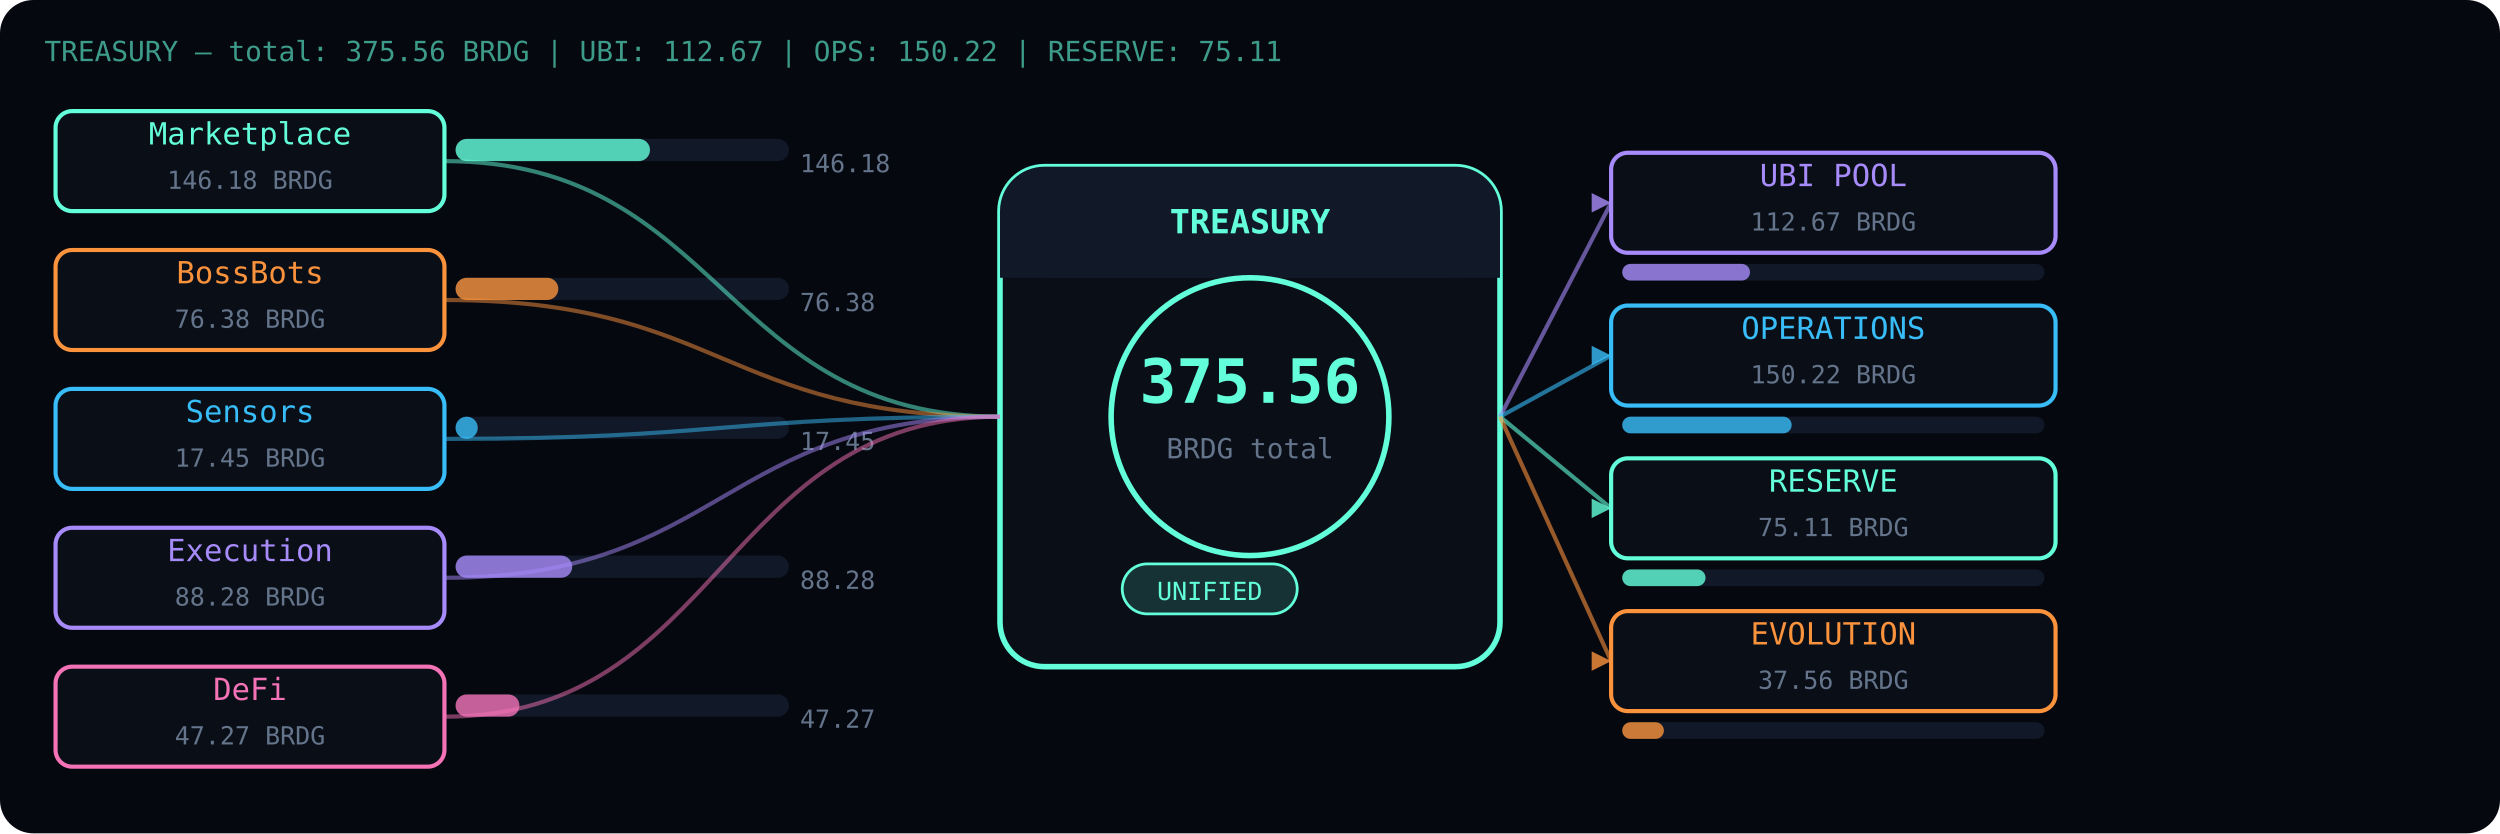
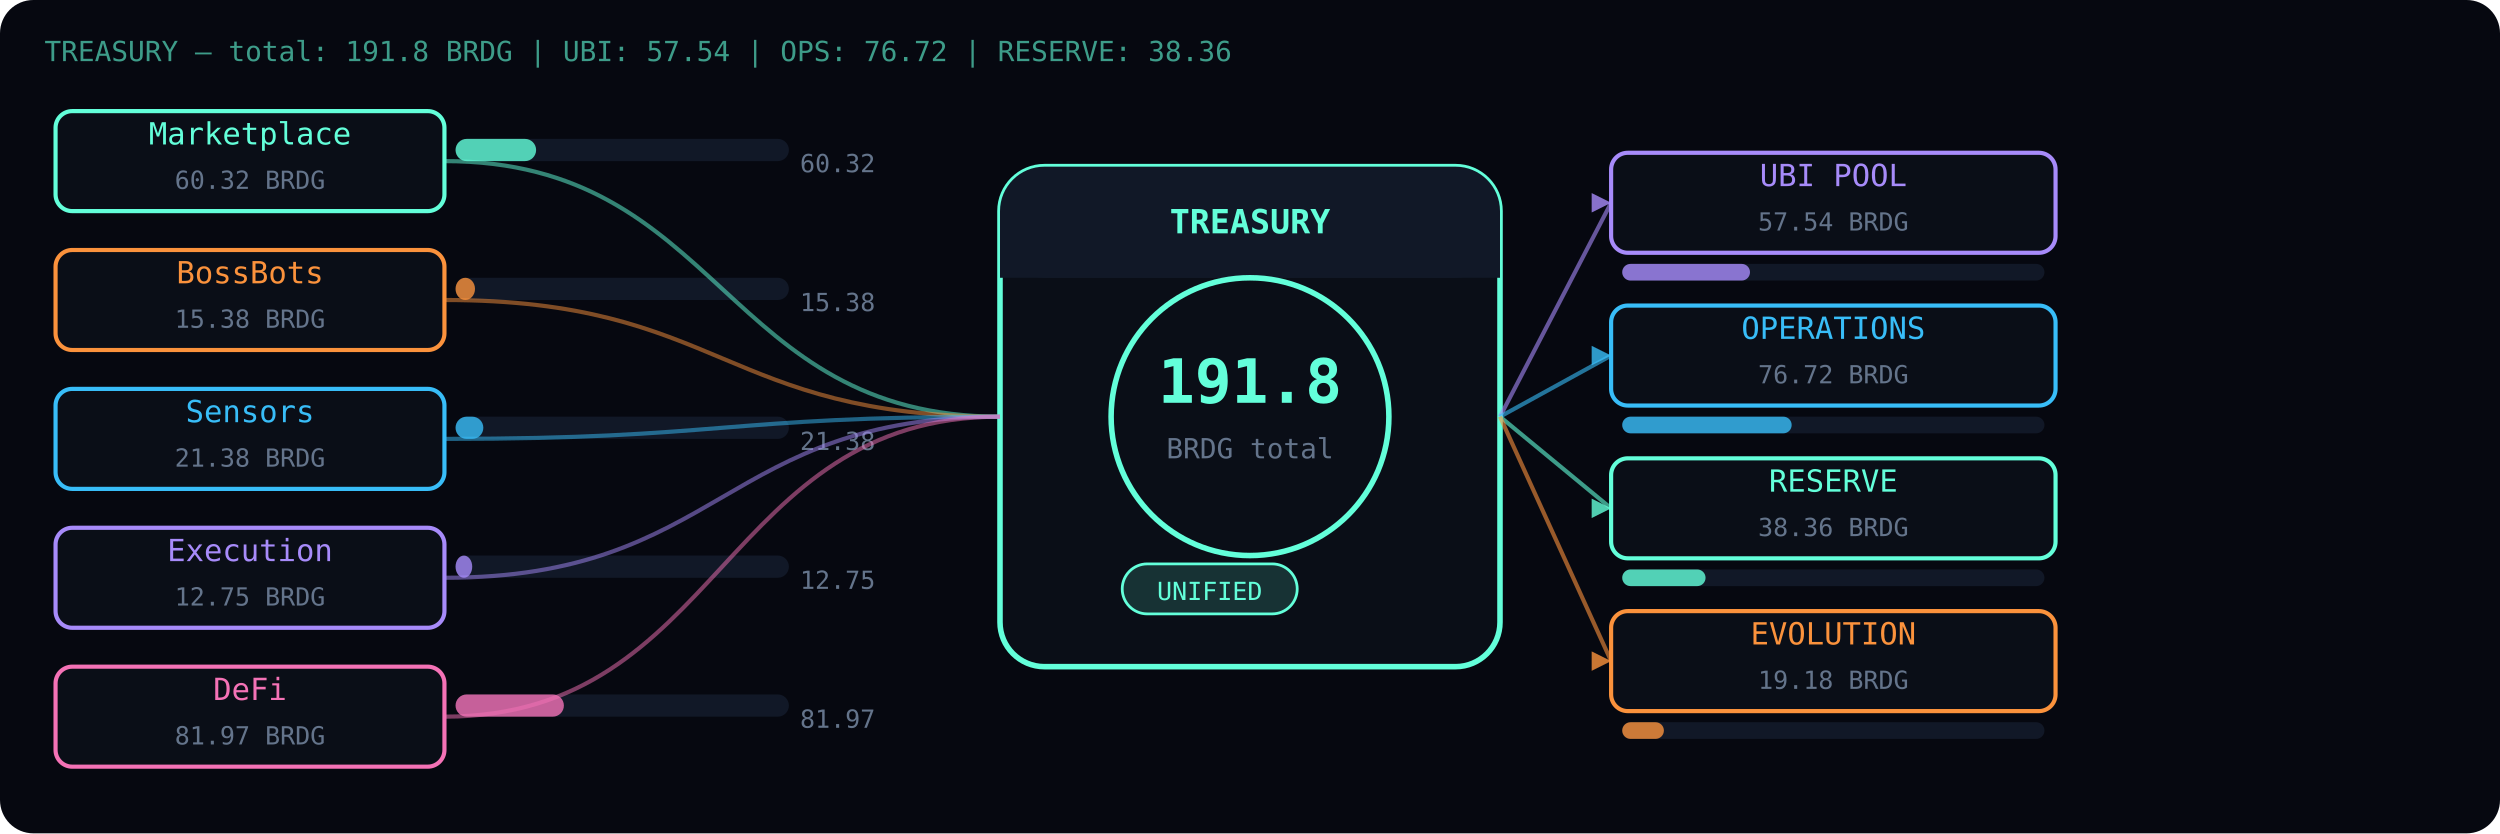
<svg xmlns="http://www.w3.org/2000/svg" width="900" height="300" viewBox="0 0 900 300">
  <rect width="900" height="300" fill="#060810" rx="12" />
-   <text x="16" y="22" fill="#63ffda" font-family="JetBrains Mono, monospace" font-size="10" opacity="0.6">TREASURY — total: 375.56 BRDG | UBI: 112.67 | OPS: 150.22 | RESERVE: 75.11</text>
+   <text x="16" y="22" fill="#63ffda" font-family="JetBrains Mono, monospace" font-size="10" opacity="0.6">TREASURY — total: 191.8 BRDG | UBI: 57.54 | OPS: 76.72 | RESERVE: 38.36</text>
  <defs>
    <filter id="g-treas" x="-50%" y="-50%" width="200%" height="200%">
      <feGaussianBlur in="SourceGraphic" stdDeviation="3" result="blur" />
      <feComposite in="SourceGraphic" in2="blur" operator="over" />
    </filter>
    <linearGradient id="grad-g-treas" x1="0%" y1="0%" x2="100%" y2="0%">
      <stop offset="0%" stop-color="#63ffda" stop-opacity="0.8" />
      <stop offset="100%" stop-color="#63ffda" stop-opacity="0.2" />
    </linearGradient>
  </defs>
  <g>
    <rect x="20" y="40" width="140" height="36" rx="6" fill="#0a0e17" stroke="#63ffda" stroke-width="1.5" />
    <text x="90" y="52" text-anchor="middle" fill="#63ffda" font-family="JetBrains Mono, monospace" font-size="11" font-weight="500">Marketplace</text>
-     <text x="90" y="68" text-anchor="middle" fill="#64748b" font-family="JetBrains Mono, monospace" font-size="9">146.18 BRDG</text>
+     <text x="90" y="68" text-anchor="middle" fill="#64748b" font-family="JetBrains Mono, monospace" font-size="9">60.32 BRDG</text>
  </g>
  <g>
    <rect x="164" y="50" width="120" height="8" rx="4" fill="#111827" />
-     <rect x="164" y="50" width="70" height="8" rx="4" fill="#63ffda" opacity="0.8">
-       <animate attributeName="width" from="0" to="70" dur="1s" fill="freeze" />
+     <rect x="164" y="50" width="29" height="8" rx="4" fill="#63ffda" opacity="0.8">
+       <animate attributeName="width" from="0" to="29" dur="1s" fill="freeze" />
    </rect>
  </g>
-   <text x="288" y="62" fill="#64748b" font-family="JetBrains Mono, monospace" font-size="9">146.18</text>
+   <text x="288" y="62" fill="#64748b" font-family="JetBrains Mono, monospace" font-size="9">60.32</text>
  <g>
    <rect x="20" y="90" width="140" height="36" rx="6" fill="#0a0e17" stroke="#fb923c" stroke-width="1.5" />
    <text x="90" y="102" text-anchor="middle" fill="#fb923c" font-family="JetBrains Mono, monospace" font-size="11" font-weight="500">BossBots</text>
-     <text x="90" y="118" text-anchor="middle" fill="#64748b" font-family="JetBrains Mono, monospace" font-size="9">76.38 BRDG</text>
+     <text x="90" y="118" text-anchor="middle" fill="#64748b" font-family="JetBrains Mono, monospace" font-size="9">15.38 BRDG</text>
  </g>
  <g>
    <rect x="164" y="100" width="120" height="8" rx="4" fill="#111827" />
-     <rect x="164" y="100" width="37" height="8" rx="4" fill="#fb923c" opacity="0.8">
-       <animate attributeName="width" from="0" to="37" dur="1s" fill="freeze" />
+     <rect x="164" y="100" width="7" height="8" rx="4" fill="#fb923c" opacity="0.8">
+       <animate attributeName="width" from="0" to="7" dur="1s" fill="freeze" />
    </rect>
  </g>
-   <text x="288" y="112" fill="#64748b" font-family="JetBrains Mono, monospace" font-size="9">76.38</text>
+   <text x="288" y="112" fill="#64748b" font-family="JetBrains Mono, monospace" font-size="9">15.38</text>
  <g>
    <rect x="20" y="140" width="140" height="36" rx="6" fill="#0a0e17" stroke="#38bdf8" stroke-width="1.5" />
    <text x="90" y="152" text-anchor="middle" fill="#38bdf8" font-family="JetBrains Mono, monospace" font-size="11" font-weight="500">Sensors</text>
-     <text x="90" y="168" text-anchor="middle" fill="#64748b" font-family="JetBrains Mono, monospace" font-size="9">17.45 BRDG</text>
+     <text x="90" y="168" text-anchor="middle" fill="#64748b" font-family="JetBrains Mono, monospace" font-size="9">21.38 BRDG</text>
  </g>
  <g>
    <rect x="164" y="150" width="120" height="8" rx="4" fill="#111827" />
-     <rect x="164" y="150" width="8" height="8" rx="4" fill="#38bdf8" opacity="0.8">
-       <animate attributeName="width" from="0" to="8" dur="1s" fill="freeze" />
+     <rect x="164" y="150" width="10" height="8" rx="4" fill="#38bdf8" opacity="0.8">
+       <animate attributeName="width" from="0" to="10" dur="1s" fill="freeze" />
    </rect>
  </g>
-   <text x="288" y="162" fill="#64748b" font-family="JetBrains Mono, monospace" font-size="9">17.45</text>
+   <text x="288" y="162" fill="#64748b" font-family="JetBrains Mono, monospace" font-size="9">21.38</text>
  <g>
    <rect x="20" y="190" width="140" height="36" rx="6" fill="#0a0e17" stroke="#a78bfa" stroke-width="1.5" />
    <text x="90" y="202" text-anchor="middle" fill="#a78bfa" font-family="JetBrains Mono, monospace" font-size="11" font-weight="500">Execution</text>
-     <text x="90" y="218" text-anchor="middle" fill="#64748b" font-family="JetBrains Mono, monospace" font-size="9">88.28 BRDG</text>
+     <text x="90" y="218" text-anchor="middle" fill="#64748b" font-family="JetBrains Mono, monospace" font-size="9">12.75 BRDG</text>
  </g>
  <g>
    <rect x="164" y="200" width="120" height="8" rx="4" fill="#111827" />
-     <rect x="164" y="200" width="42" height="8" rx="4" fill="#a78bfa" opacity="0.8">
-       <animate attributeName="width" from="0" to="42" dur="1s" fill="freeze" />
+     <rect x="164" y="200" width="6" height="8" rx="4" fill="#a78bfa" opacity="0.8">
+       <animate attributeName="width" from="0" to="6" dur="1s" fill="freeze" />
    </rect>
  </g>
-   <text x="288" y="212" fill="#64748b" font-family="JetBrains Mono, monospace" font-size="9">88.28</text>
+   <text x="288" y="212" fill="#64748b" font-family="JetBrains Mono, monospace" font-size="9">12.75</text>
  <g>
    <rect x="20" y="240" width="140" height="36" rx="6" fill="#0a0e17" stroke="#f472b6" stroke-width="1.5" />
    <text x="90" y="252" text-anchor="middle" fill="#f472b6" font-family="JetBrains Mono, monospace" font-size="11" font-weight="500">DeFi</text>
-     <text x="90" y="268" text-anchor="middle" fill="#64748b" font-family="JetBrains Mono, monospace" font-size="9">47.27 BRDG</text>
+     <text x="90" y="268" text-anchor="middle" fill="#64748b" font-family="JetBrains Mono, monospace" font-size="9">81.97 BRDG</text>
  </g>
  <g>
    <rect x="164" y="250" width="120" height="8" rx="4" fill="#111827" />
-     <rect x="164" y="250" width="23" height="8" rx="4" fill="#f472b6" opacity="0.8">
-       <animate attributeName="width" from="0" to="23" dur="1s" fill="freeze" />
+     <rect x="164" y="250" width="39" height="8" rx="4" fill="#f472b6" opacity="0.8">
+       <animate attributeName="width" from="0" to="39" dur="1s" fill="freeze" />
    </rect>
  </g>
-   <text x="288" y="262" fill="#64748b" font-family="JetBrains Mono, monospace" font-size="9">47.27</text>
+   <text x="288" y="262" fill="#64748b" font-family="JetBrains Mono, monospace" font-size="9">81.97</text>
  <g>
    <rect x="360" y="60" width="180" height="180" rx="16" fill="#0a0e17" stroke="#63ffda" stroke-width="2" />
    <rect x="360" y="60" width="180" height="40" rx="16" fill="#111827" />
    <rect x="360" y="80" width="180" height="20" fill="#111827" />
    <text x="450" y="84" text-anchor="middle" fill="#63ffda" font-family="JetBrains Mono, monospace" font-size="12" font-weight="700">TREASURY</text>
    <circle cx="450" cy="150" r="50" fill="none" stroke="#63ffda" stroke-width="2">
      <animate attributeName="r" values="50;100;50" dur="4s" repeatCount="indefinite" />
      <animate attributeName="opacity" values="0.8;0;0.8" dur="4s" repeatCount="indefinite" />
    </circle>
-     <text x="450" y="145" text-anchor="middle" fill="#63ffda" font-family="JetBrains Mono, monospace" font-size="22" font-weight="700">375.56</text>
+     <text x="450" y="145" text-anchor="middle" fill="#63ffda" font-family="JetBrains Mono, monospace" font-size="22" font-weight="700">191.8</text>
    <text x="450" y="165" text-anchor="middle" fill="#64748b" font-family="JetBrains Mono, monospace" font-size="10">BRDG total</text>
    <g>
      <rect x="404" y="203" width="63" height="18" rx="9" fill="#63ffda" fill-opacity="0.15" stroke="#63ffda" stroke-width="1" />
      <text x="435.5" y="216" text-anchor="middle" fill="#63ffda" font-family="JetBrains Mono, monospace" font-size="9">UNIFIED</text>
    </g>
  </g>
  <path d="M160 58 C260 58 260 150 360 150" fill="none" stroke="#63ffda" stroke-width="1.5" stroke-opacity="0.5" />
  <path d="M160 108 C260 108 260 150 360 150" fill="none" stroke="#fb923c" stroke-width="1.5" stroke-opacity="0.5" />
  <path d="M160 158 C260 158 260 150 360 150" fill="none" stroke="#38bdf8" stroke-width="1.5" stroke-opacity="0.5" />
  <path d="M160 208 C260 208 260 150 360 150" fill="none" stroke="#a78bfa" stroke-width="1.5" stroke-opacity="0.5" />
  <path d="M160 258 C260 258 260 150 360 150" fill="none" stroke="#f472b6" stroke-width="1.5" stroke-opacity="0.5" />
  <line x1="540" y1="150" x2="580" y2="73" stroke="#a78bfa" stroke-width="1.5" stroke-opacity="0.6" />
  <polygon points="580,73 573,69.5 573,76.5" fill="#a78bfa" opacity="0.8" />
  <g>
    <rect x="580" y="55" width="160" height="36" rx="6" fill="#0a0e17" stroke="#a78bfa" stroke-width="1.5" />
    <text x="660" y="67" text-anchor="middle" fill="#a78bfa" font-family="JetBrains Mono, monospace" font-size="11" font-weight="500">UBI POOL</text>
-     <text x="660" y="83" text-anchor="middle" fill="#64748b" font-family="JetBrains Mono, monospace" font-size="9">112.67 BRDG</text>
+     <text x="660" y="83" text-anchor="middle" fill="#64748b" font-family="JetBrains Mono, monospace" font-size="9">57.54 BRDG</text>
  </g>
  <g>
    <rect x="584" y="95" width="152" height="6" rx="3" fill="#111827" />
    <rect x="584" y="95" width="46" height="6" rx="3" fill="#a78bfa" opacity="0.8">
      <animate attributeName="width" from="0" to="46" dur="1s" fill="freeze" />
    </rect>
  </g>
  <line x1="540" y1="150" x2="580" y2="128" stroke="#38bdf8" stroke-width="1.5" stroke-opacity="0.6" />
  <polygon points="580,128 573,124.5 573,131.5" fill="#38bdf8" opacity="0.8" />
  <g>
    <rect x="580" y="110" width="160" height="36" rx="6" fill="#0a0e17" stroke="#38bdf8" stroke-width="1.5" />
    <text x="660" y="122" text-anchor="middle" fill="#38bdf8" font-family="JetBrains Mono, monospace" font-size="11" font-weight="500">OPERATIONS</text>
-     <text x="660" y="138" text-anchor="middle" fill="#64748b" font-family="JetBrains Mono, monospace" font-size="9">150.22 BRDG</text>
+     <text x="660" y="138" text-anchor="middle" fill="#64748b" font-family="JetBrains Mono, monospace" font-size="9">76.72 BRDG</text>
  </g>
  <g>
    <rect x="584" y="150" width="152" height="6" rx="3" fill="#111827" />
    <rect x="584" y="150" width="61" height="6" rx="3" fill="#38bdf8" opacity="0.8">
      <animate attributeName="width" from="0" to="61" dur="1s" fill="freeze" />
    </rect>
  </g>
  <line x1="540" y1="150" x2="580" y2="183" stroke="#63ffda" stroke-width="1.5" stroke-opacity="0.6" />
  <polygon points="580,183 573,179.5 573,186.5" fill="#63ffda" opacity="0.8" />
  <g>
    <rect x="580" y="165" width="160" height="36" rx="6" fill="#0a0e17" stroke="#63ffda" stroke-width="1.5" />
    <text x="660" y="177" text-anchor="middle" fill="#63ffda" font-family="JetBrains Mono, monospace" font-size="11" font-weight="500">RESERVE</text>
-     <text x="660" y="193" text-anchor="middle" fill="#64748b" font-family="JetBrains Mono, monospace" font-size="9">75.11 BRDG</text>
+     <text x="660" y="193" text-anchor="middle" fill="#64748b" font-family="JetBrains Mono, monospace" font-size="9">38.36 BRDG</text>
  </g>
  <g>
    <rect x="584" y="205" width="152" height="6" rx="3" fill="#111827" />
    <rect x="584" y="205" width="30" height="6" rx="3" fill="#63ffda" opacity="0.8">
      <animate attributeName="width" from="0" to="30" dur="1s" fill="freeze" />
    </rect>
  </g>
  <line x1="540" y1="150" x2="580" y2="238" stroke="#fb923c" stroke-width="1.5" stroke-opacity="0.6" />
  <polygon points="580,238 573,234.5 573,241.5" fill="#fb923c" opacity="0.8" />
  <g>
    <rect x="580" y="220" width="160" height="36" rx="6" fill="#0a0e17" stroke="#fb923c" stroke-width="1.5" />
    <text x="660" y="232" text-anchor="middle" fill="#fb923c" font-family="JetBrains Mono, monospace" font-size="11" font-weight="500">EVOLUTION</text>
-     <text x="660" y="248" text-anchor="middle" fill="#64748b" font-family="JetBrains Mono, monospace" font-size="9">37.56 BRDG</text>
+     <text x="660" y="248" text-anchor="middle" fill="#64748b" font-family="JetBrains Mono, monospace" font-size="9">19.18 BRDG</text>
  </g>
  <g>
    <rect x="584" y="260" width="152" height="6" rx="3" fill="#111827" />
    <rect x="584" y="260" width="15" height="6" rx="3" fill="#fb923c" opacity="0.8">
      <animate attributeName="width" from="0" to="15" dur="1s" fill="freeze" />
    </rect>
  </g>
</svg>
